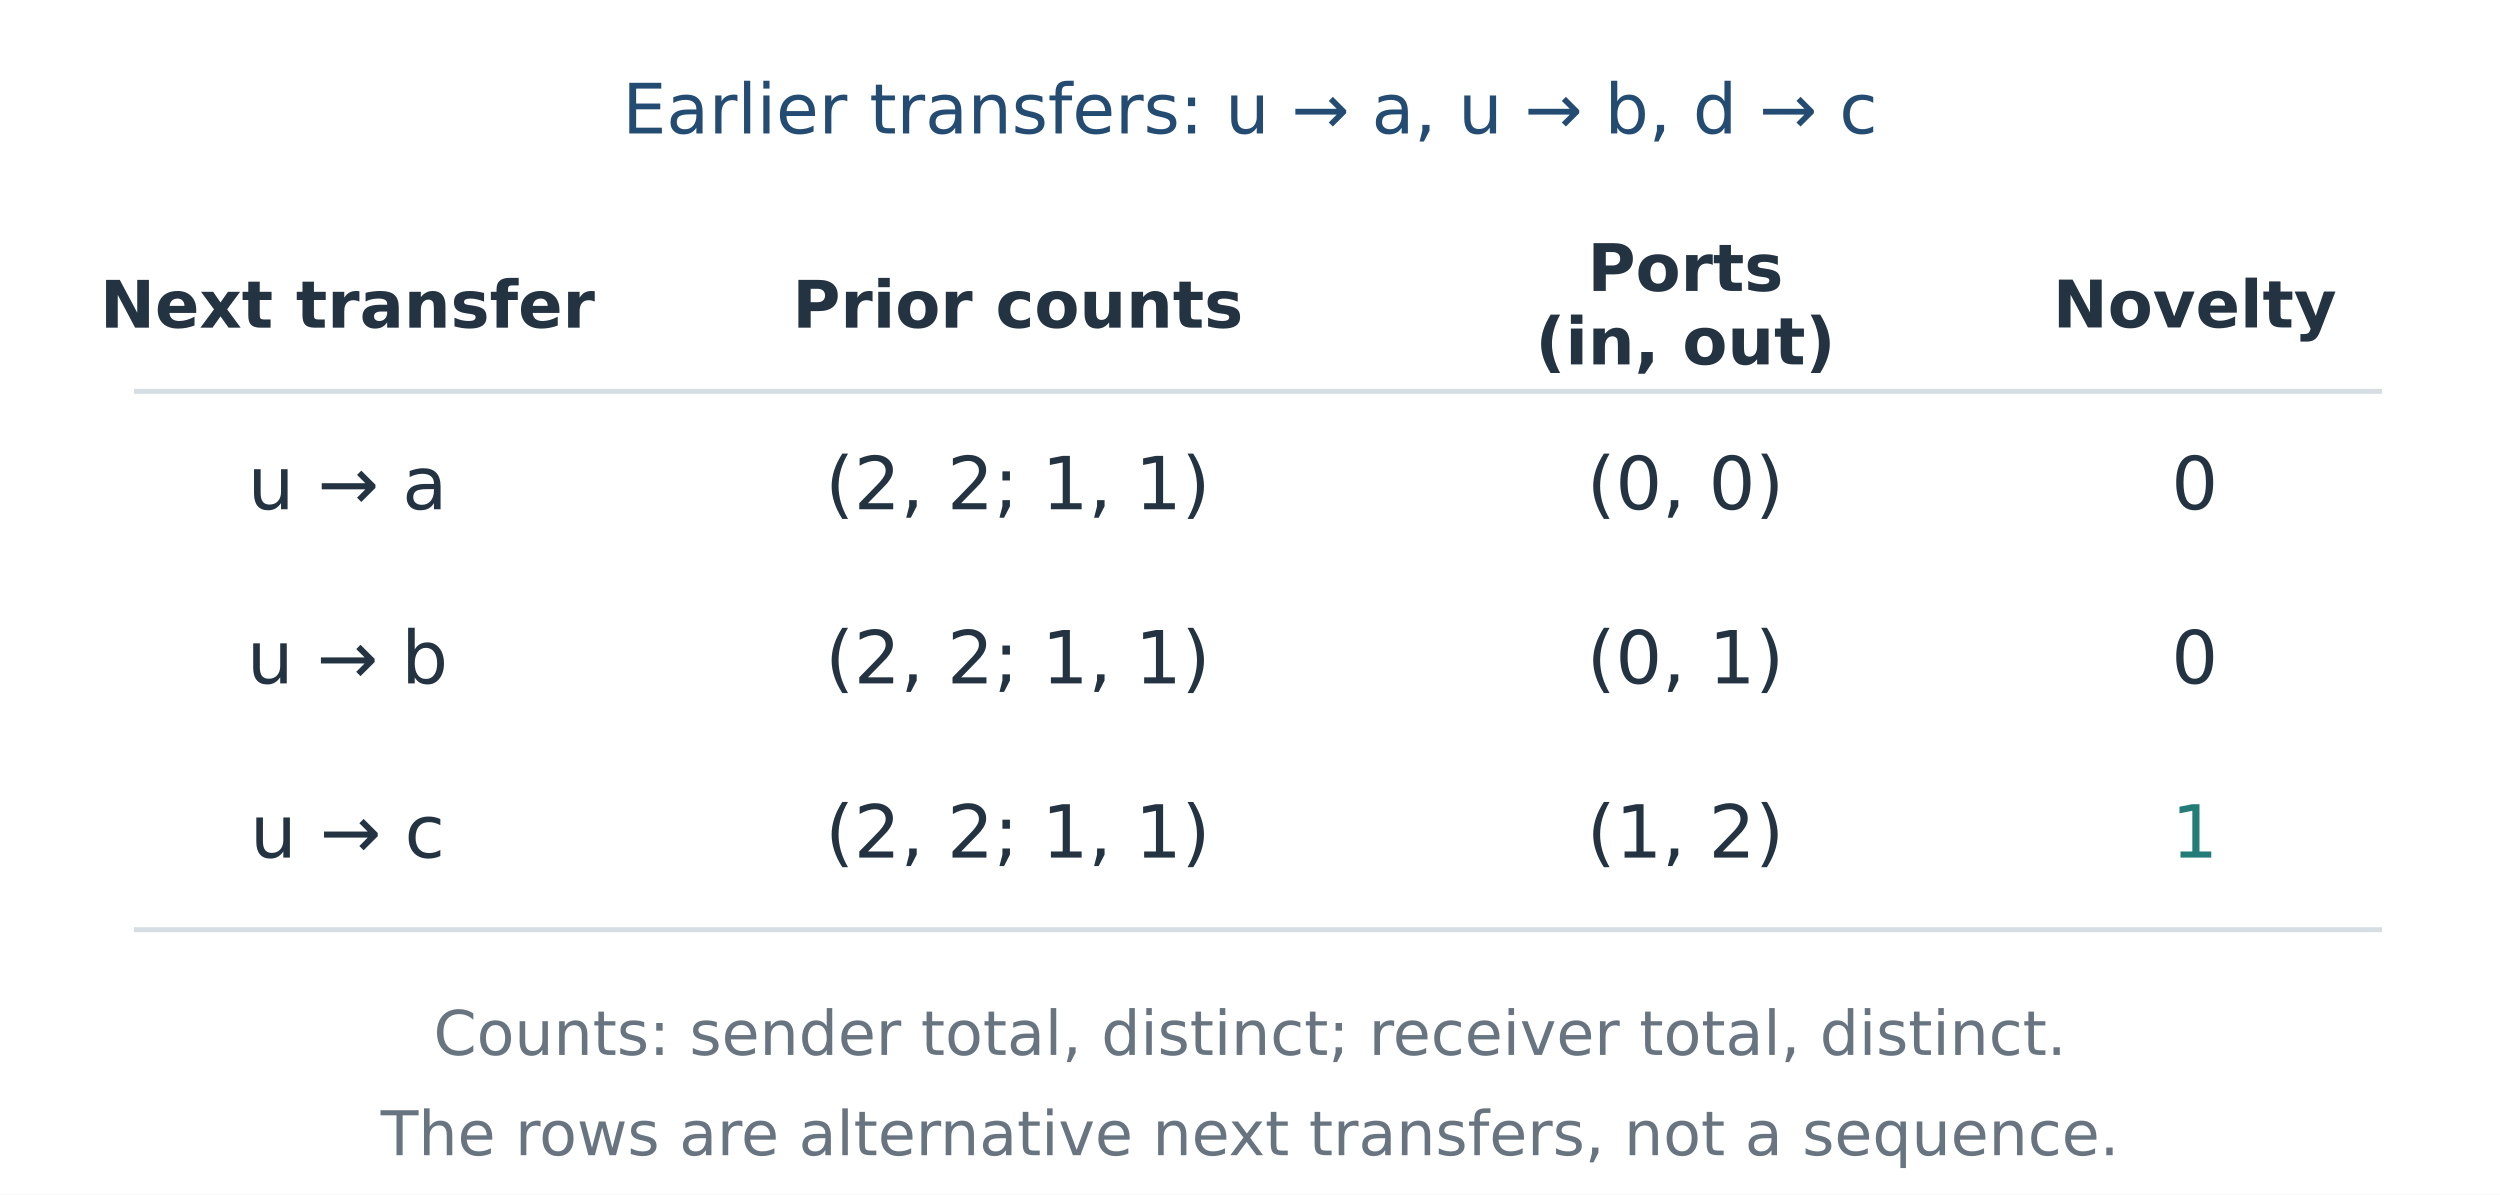
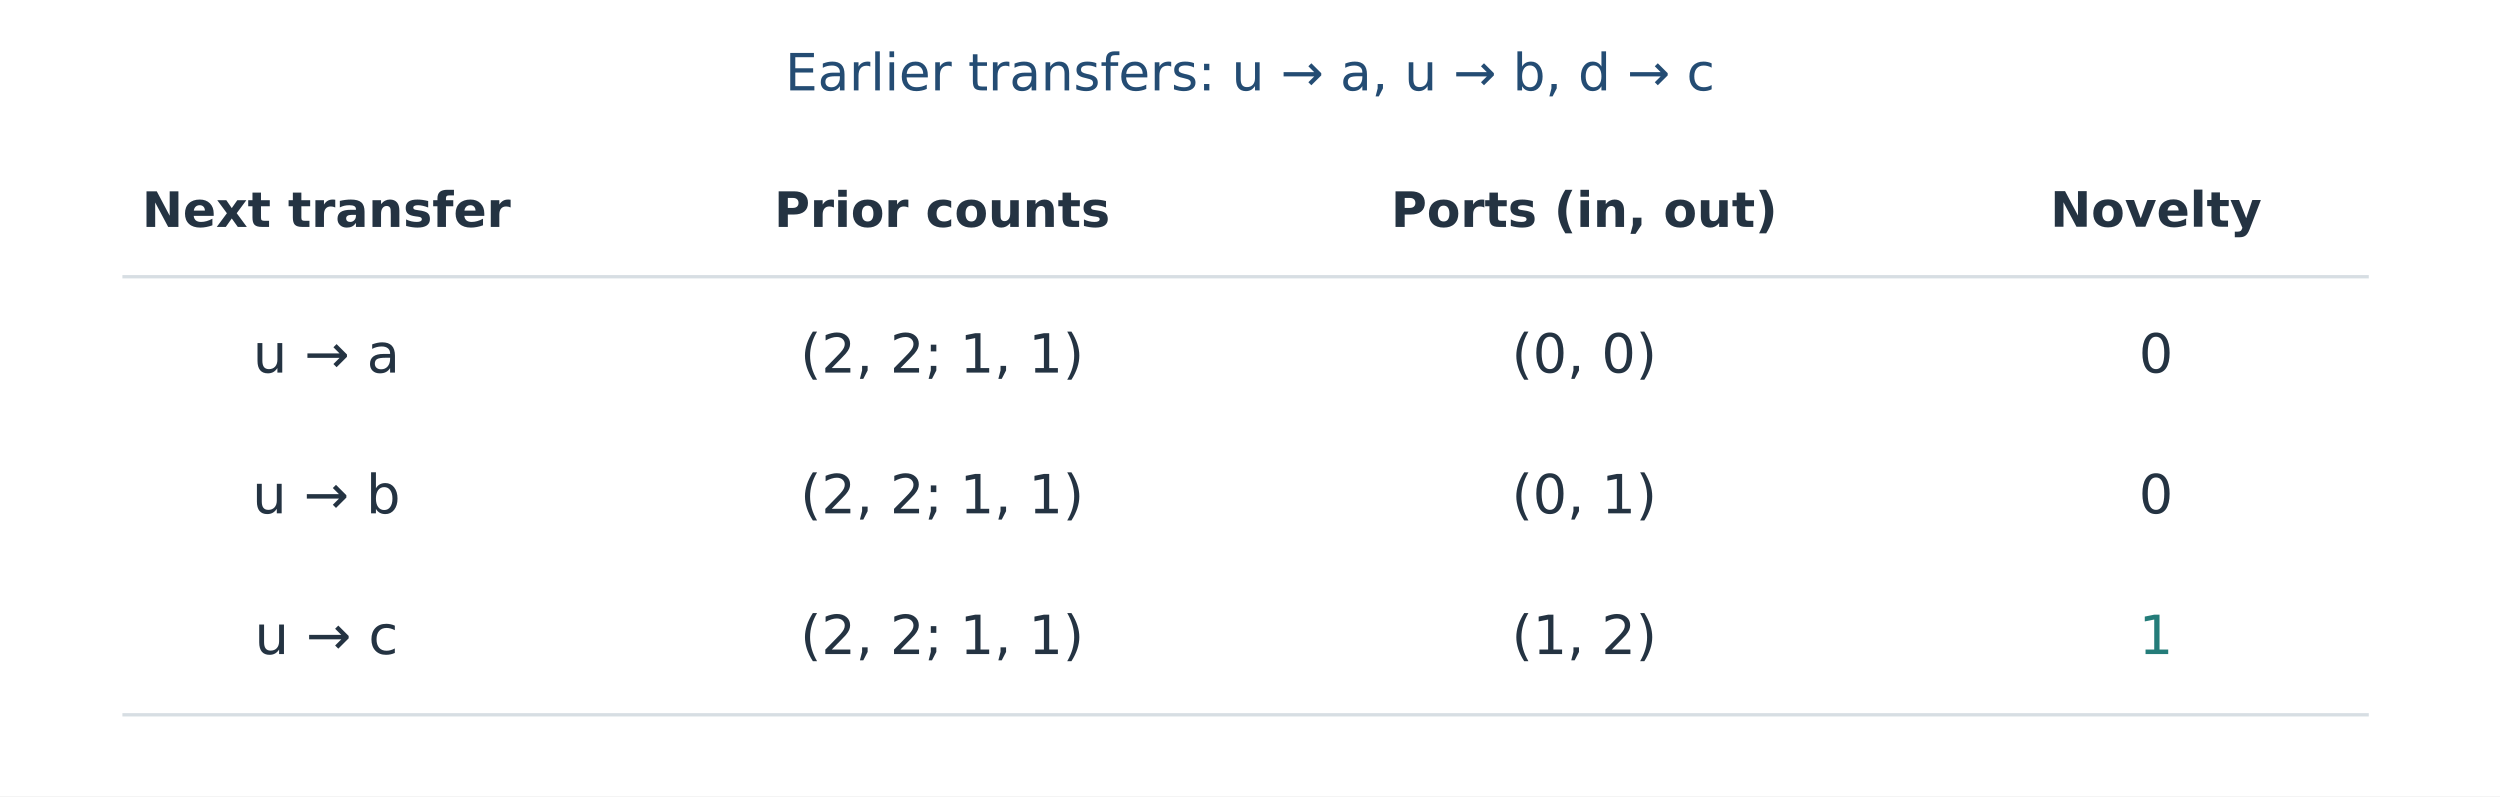
- <svg xmlns="http://www.w3.org/2000/svg" width="648pt" height="309.6pt" viewBox="0 0 648 309.6" version="1.1">
+ <svg xmlns="http://www.w3.org/2000/svg" width="972pt" height="309.6pt" viewBox="0 0 972 309.6" version="1.1">
  <defs>
    <style type="text/css">*{stroke-linejoin: round; stroke-linecap: butt}</style>
  </defs>
  <g id="figure_1">
    <g id="patch_1">
-       <path d="M 0 309.6  L 648 309.6  L 648 0  L 0 0  z " style="fill: #ffffff" />
+       <path d="M 0 309.6  L 972 309.6  L 972 0  L 0 0  z " style="fill: #ffffff" />
    </g>
    <g id="axes_1">
      <g id="line2d_1">
-         <path d="M 35.352 101.448  L 616.752 101.448  " clip-path="url(#pce6f1a7bfc)" style="fill: none; stroke: #d7dee3; stroke-width: 1.3; stroke-linecap: square" />
+         <path d="M 48.24 107.604  L 920.34 107.604  " clip-path="url(#p0f623c9733)" style="fill: none; stroke: #d7dee3; stroke-width: 1.3; stroke-linecap: square" />
      </g>
      <g id="line2d_2">
-         <path d="M 35.352 240.984  L 616.752 240.984  " clip-path="url(#pce6f1a7bfc)" style="fill: none; stroke: #d7dee3; stroke-width: 1.3; stroke-linecap: square" />
+         <path d="M 48.24 277.92  L 920.34 277.92  " clip-path="url(#p0f623c9733)" style="fill: none; stroke: #d7dee3; stroke-width: 1.3; stroke-linecap: square" />
      </g>
      <g id="text_1">
-         <text style="font-size: 18px; font-family: 'DejaVu Sans'; text-anchor: middle; fill: #244c73" x="324" y="34.595" transform="rotate(-0 324 34.59488)">Earlier transfers:  u → a,  u → b,  d → c</text>
+         <text style="font-size: 20px; font-family: 'DejaVu Sans'; text-anchor: middle; fill: #244c73" x="486" y="35.147" transform="rotate(-0 486 35.14675)">Earlier transfers:  u → a,  u → b,  d → c</text>
      </g>
      <g id="text_2">
-         <text style="font-weight: 700; font-size: 17px; font-family: 'DejaVu Sans'; text-anchor: middle; fill: #243342" x="90.072" y="84.935" transform="rotate(-0 90.072 84.93494)">Next transfer</text>
+         <text style="font-weight: 700; font-size: 19px; font-family: 'DejaVu Sans'; text-anchor: middle; fill: #243342" x="126.9" y="88.223" transform="rotate(-0 126.9 88.22281)">Next transfer</text>
      </g>
      <g id="text_3">
-         <text style="font-weight: 700; font-size: 17px; font-family: 'DejaVu Sans'; text-anchor: middle; fill: #243342" x="263.808" y="84.935" transform="rotate(-0 263.808 84.93494)">Prior counts</text>
+         <text style="font-weight: 700; font-size: 19px; font-family: 'DejaVu Sans'; text-anchor: middle; fill: #243342" x="366.3" y="88.223" transform="rotate(-0 366.3 88.22281)">Prior counts</text>
      </g>
      <g id="text_4">
-         <text style="font-weight: 700; font-size: 17px; font-family: 'DejaVu Sans'; fill: #243342" transform="translate(411.4769 75.4168)">Ports</text>
-         <text style="font-weight: 700; font-size: 17px; font-family: 'DejaVu Sans'; fill: #243342" transform="translate(397.9845 94.45308)">(in, out)</text>
+         <text style="font-weight: 700; font-size: 19px; font-family: 'DejaVu Sans'; text-anchor: middle; fill: #243342" x="615.96" y="88.223" transform="rotate(-0 615.96 88.22281)">Ports (in, out)</text>
      </g>
      <g id="text_5">
-         <text style="font-weight: 700; font-size: 17px; font-family: 'DejaVu Sans'; text-anchor: middle; fill: #243342" x="568.872" y="84.869" transform="rotate(-0 568.872 84.86853)">Novelty</text>
+         <text style="font-weight: 700; font-size: 19px; font-family: 'DejaVu Sans'; text-anchor: middle; fill: #243342" x="838.26" y="88.149" transform="rotate(-0 838.26 88.14859)">Novelty</text>
      </g>
      <g id="text_6">
-         <text style="font-size: 19px; font-family: 'DejaVu Sans'; text-anchor: middle; fill: #243342" x="90.072" y="131.999" transform="rotate(-0 90.072 131.9988)">u → a</text>
+         <text style="font-size: 21px; font-family: 'DejaVu Sans'; text-anchor: middle; fill: #243342" x="126.9" y="144.863" transform="rotate(-0 126.9 144.8627)">u → a</text>
      </g>
      <g id="text_7">
-         <text style="font-size: 19px; font-family: 'DejaVu Sans'; text-anchor: middle; fill: #243342" x="263.808" y="131.999" transform="rotate(-0 263.808 131.9988)">(2, 2; 1, 1)</text>
+         <text style="font-size: 21px; font-family: 'DejaVu Sans'; text-anchor: middle; fill: #243342" x="366.3" y="144.863" transform="rotate(-0 366.3 144.8627)">(2, 2; 1, 1)</text>
      </g>
      <g id="text_8">
-         <text style="font-size: 19px; font-family: 'DejaVu Sans'; text-anchor: middle; fill: #243342" x="436.86" y="131.999" transform="rotate(-0 436.86 131.9988)">(0, 0)</text>
+         <text style="font-size: 21px; font-family: 'DejaVu Sans'; text-anchor: middle; fill: #243342" x="615.96" y="144.863" transform="rotate(-0 615.96 144.8627)">(0, 0)</text>
      </g>
      <g id="text_9">
-         <text style="font-size: 19px; font-family: 'DejaVu Sans'; text-anchor: middle; fill: #243342" x="568.872" y="131.999" transform="rotate(-0 568.872 131.9988)">0</text>
+         <text style="font-size: 21px; font-family: 'DejaVu Sans'; text-anchor: middle; fill: #243342" x="838.26" y="144.863" transform="rotate(-0 838.26 144.8627)">0</text>
      </g>
      <g id="text_10">
-         <text style="font-size: 19px; font-family: 'DejaVu Sans'; text-anchor: middle; fill: #243342" x="90.072" y="177.143" transform="rotate(-0 90.072 177.1428)">u → b</text>
+         <text style="font-size: 21px; font-family: 'DejaVu Sans'; text-anchor: middle; fill: #243342" x="126.9" y="199.583" transform="rotate(-0 126.9 199.5827)">u → b</text>
      </g>
      <g id="text_11">
-         <text style="font-size: 19px; font-family: 'DejaVu Sans'; text-anchor: middle; fill: #243342" x="263.808" y="177.143" transform="rotate(-0 263.808 177.1428)">(2, 2; 1, 1)</text>
+         <text style="font-size: 21px; font-family: 'DejaVu Sans'; text-anchor: middle; fill: #243342" x="366.3" y="199.583" transform="rotate(-0 366.3 199.5827)">(2, 2; 1, 1)</text>
      </g>
      <g id="text_12">
-         <text style="font-size: 19px; font-family: 'DejaVu Sans'; text-anchor: middle; fill: #243342" x="436.86" y="177.143" transform="rotate(-0 436.86 177.1428)">(0, 1)</text>
+         <text style="font-size: 21px; font-family: 'DejaVu Sans'; text-anchor: middle; fill: #243342" x="615.96" y="199.583" transform="rotate(-0 615.96 199.5827)">(0, 1)</text>
      </g>
      <g id="text_13">
-         <text style="font-size: 19px; font-family: 'DejaVu Sans'; text-anchor: middle; fill: #243342" x="568.872" y="177.143" transform="rotate(-0 568.872 177.1428)">0</text>
+         <text style="font-size: 21px; font-family: 'DejaVu Sans'; text-anchor: middle; fill: #243342" x="838.26" y="199.583" transform="rotate(-0 838.26 199.5827)">0</text>
      </g>
      <g id="text_14">
-         <text style="font-size: 19px; font-family: 'DejaVu Sans'; text-anchor: middle; fill: #243342" x="90.072" y="222.287" transform="rotate(-0 90.072 222.2868)">u → c</text>
+         <text style="font-size: 21px; font-family: 'DejaVu Sans'; text-anchor: middle; fill: #243342" x="126.9" y="254.303" transform="rotate(-0 126.9 254.3027)">u → c</text>
      </g>
      <g id="text_15">
-         <text style="font-size: 19px; font-family: 'DejaVu Sans'; text-anchor: middle; fill: #243342" x="263.808" y="222.287" transform="rotate(-0 263.808 222.2868)">(2, 2; 1, 1)</text>
+         <text style="font-size: 21px; font-family: 'DejaVu Sans'; text-anchor: middle; fill: #243342" x="366.3" y="254.303" transform="rotate(-0 366.3 254.3027)">(2, 2; 1, 1)</text>
      </g>
      <g id="text_16">
-         <text style="font-size: 19px; font-family: 'DejaVu Sans'; text-anchor: middle; fill: #243342" x="436.86" y="222.287" transform="rotate(-0 436.86 222.2868)">(1, 2)</text>
+         <text style="font-size: 21px; font-family: 'DejaVu Sans'; text-anchor: middle; fill: #243342" x="615.96" y="254.303" transform="rotate(-0 615.96 254.3027)">(1, 2)</text>
      </g>
      <g id="text_17">
-         <text style="font-size: 19px; font-family: 'DejaVu Sans'; text-anchor: middle; fill: #247c79" x="568.872" y="222.287" transform="rotate(-0 568.872 222.2868)">1</text>
-       </g>
-       <g id="text_18">
-         <text style="font-size: 16px; font-family: 'DejaVu Sans'; text-anchor: middle; fill: #687581" x="324" y="273.443" transform="rotate(-0 324 273.443)">Counts: sender total, distinct; receiver total, distinct.</text>
-       </g>
-       <g id="text_19">
-         <text style="font-size: 16px; font-family: 'DejaVu Sans'; text-anchor: middle; fill: #687581" x="324" y="299.435" transform="rotate(-0 324 299.435)">The rows are alternative next transfers, not a sequence.</text>
+         <text style="font-size: 21px; font-family: 'DejaVu Sans'; text-anchor: middle; fill: #247c79" x="838.26" y="254.303" transform="rotate(-0 838.26 254.3027)">1</text>
      </g>
    </g>
  </g>
  <defs>
-     <clipPath id="pce6f1a7bfc">
-       <rect x="16.2" y="7.74" width="615.6" height="294.12" />
+     <clipPath id="p0f623c9733">
+       <rect x="24.3" y="7.74" width="923.4" height="294.12" />
    </clipPath>
  </defs>
</svg>
